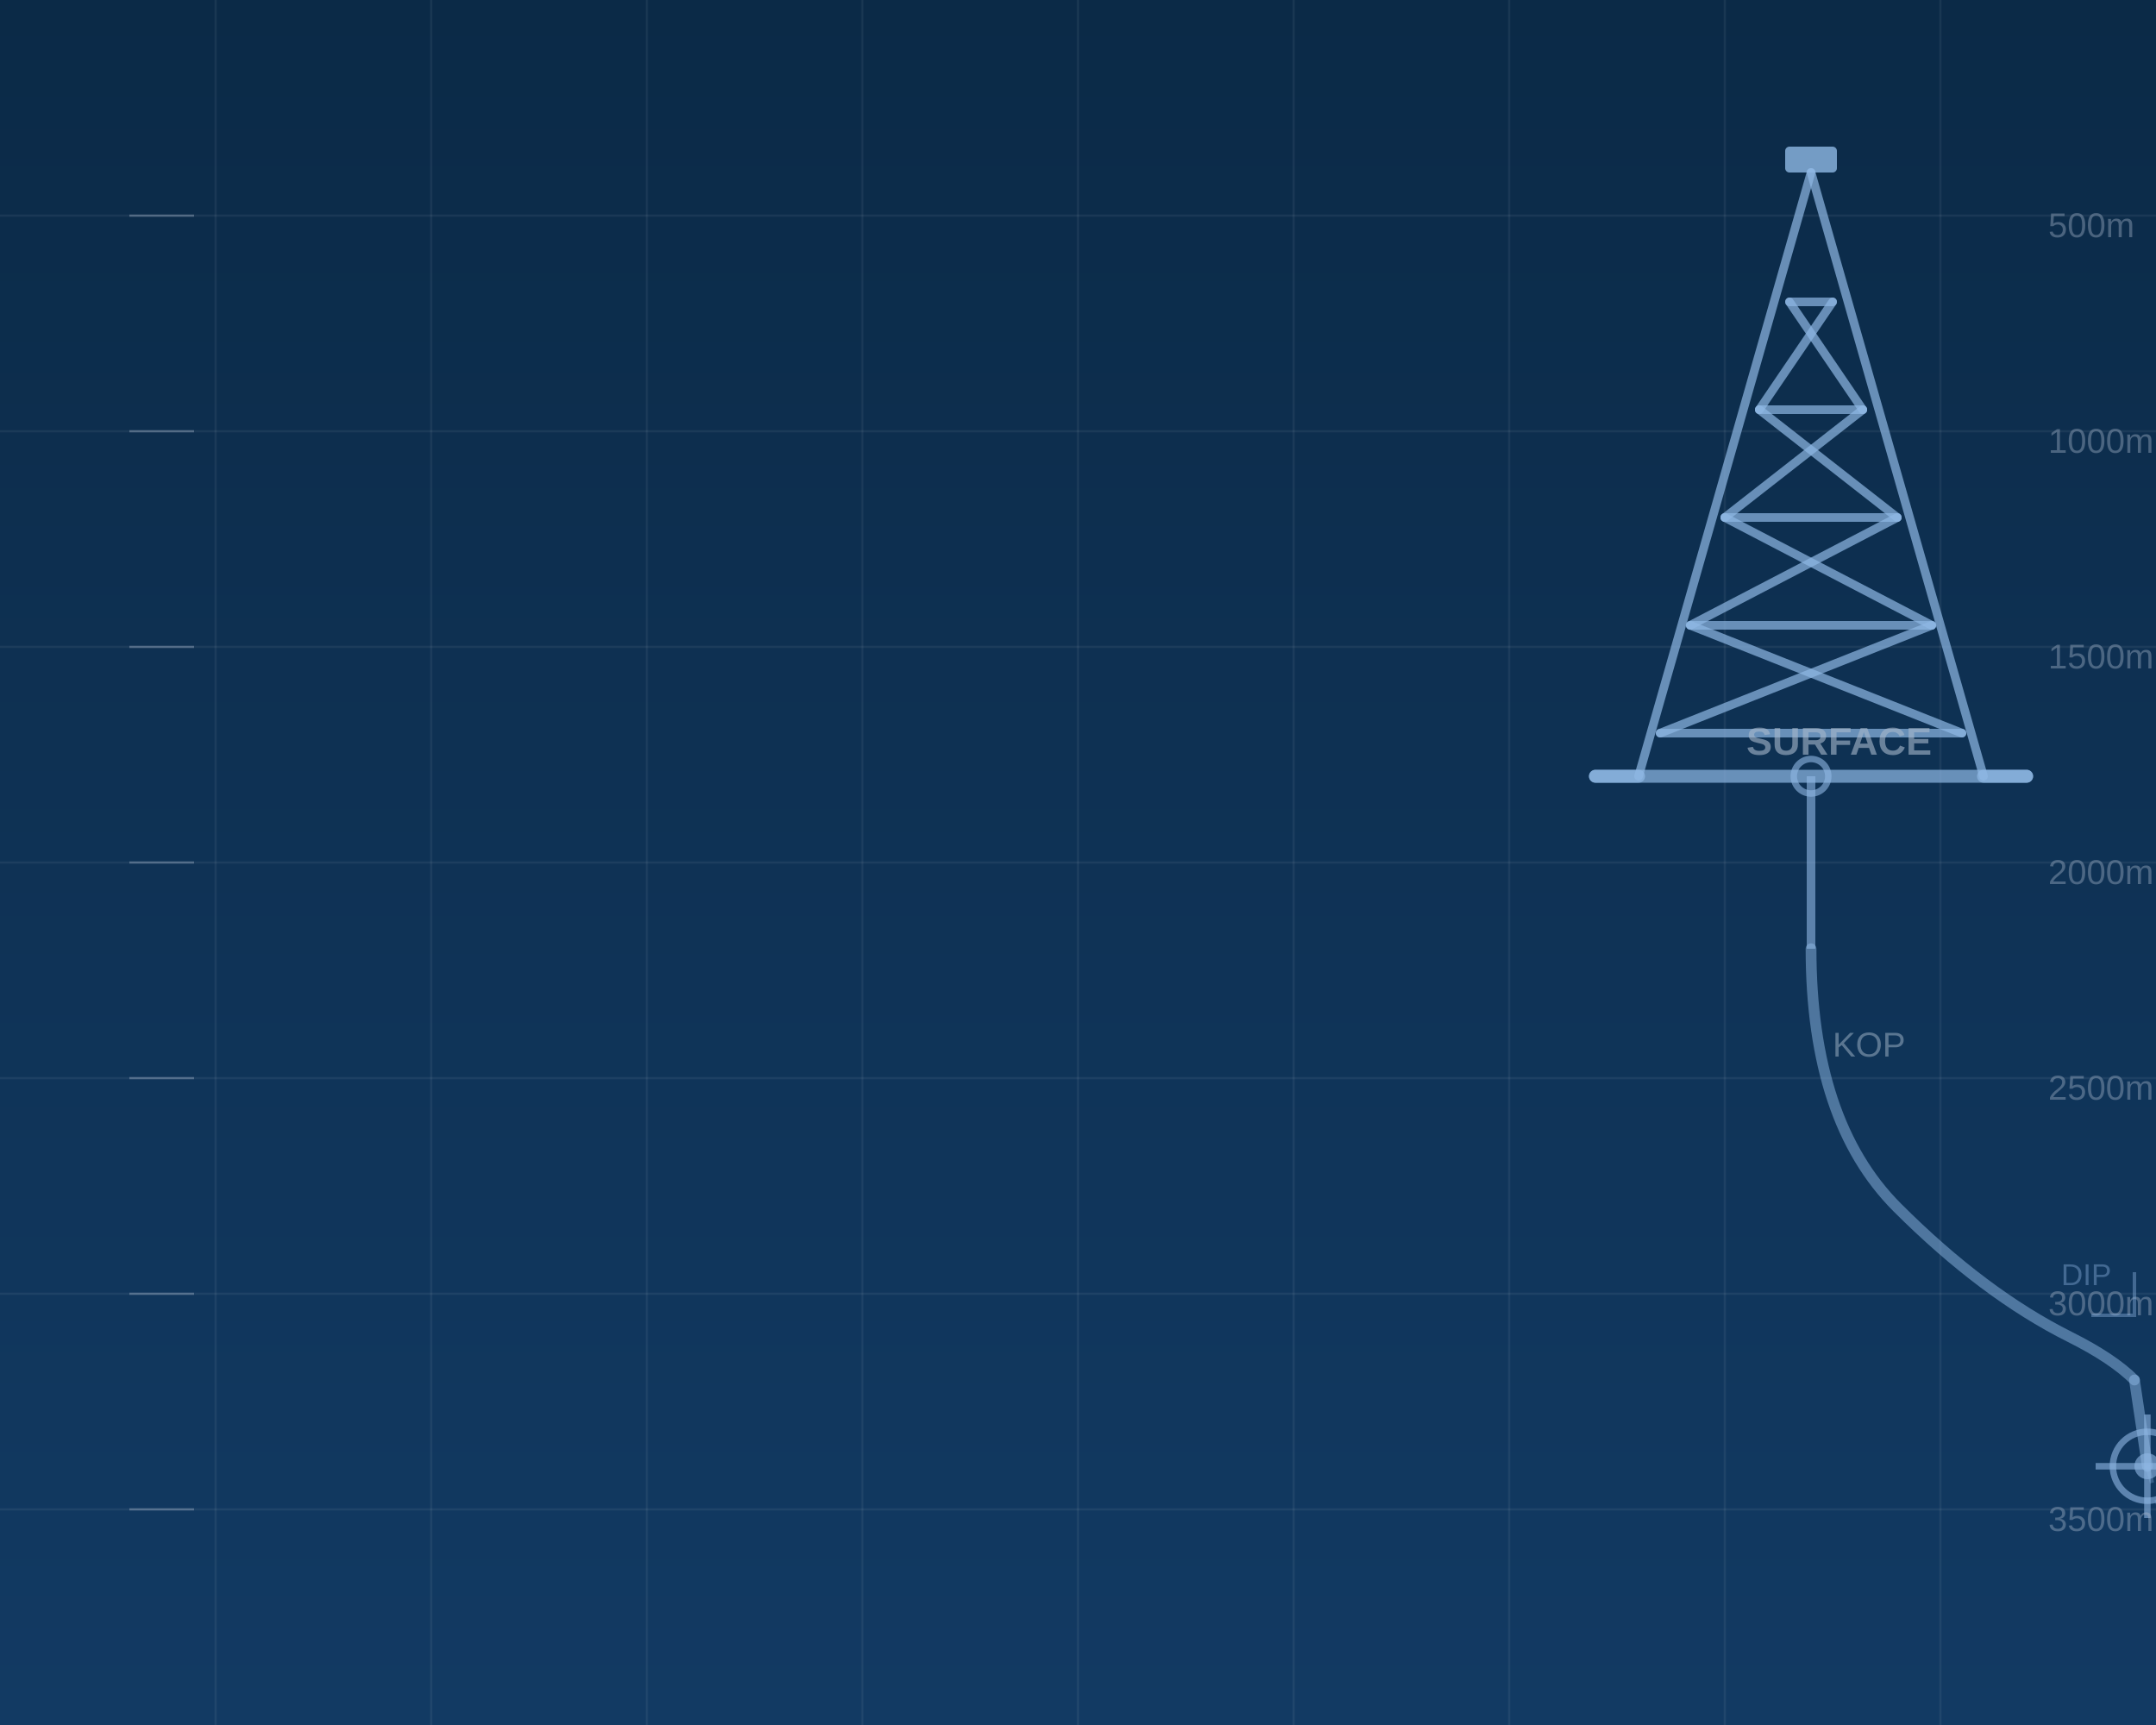
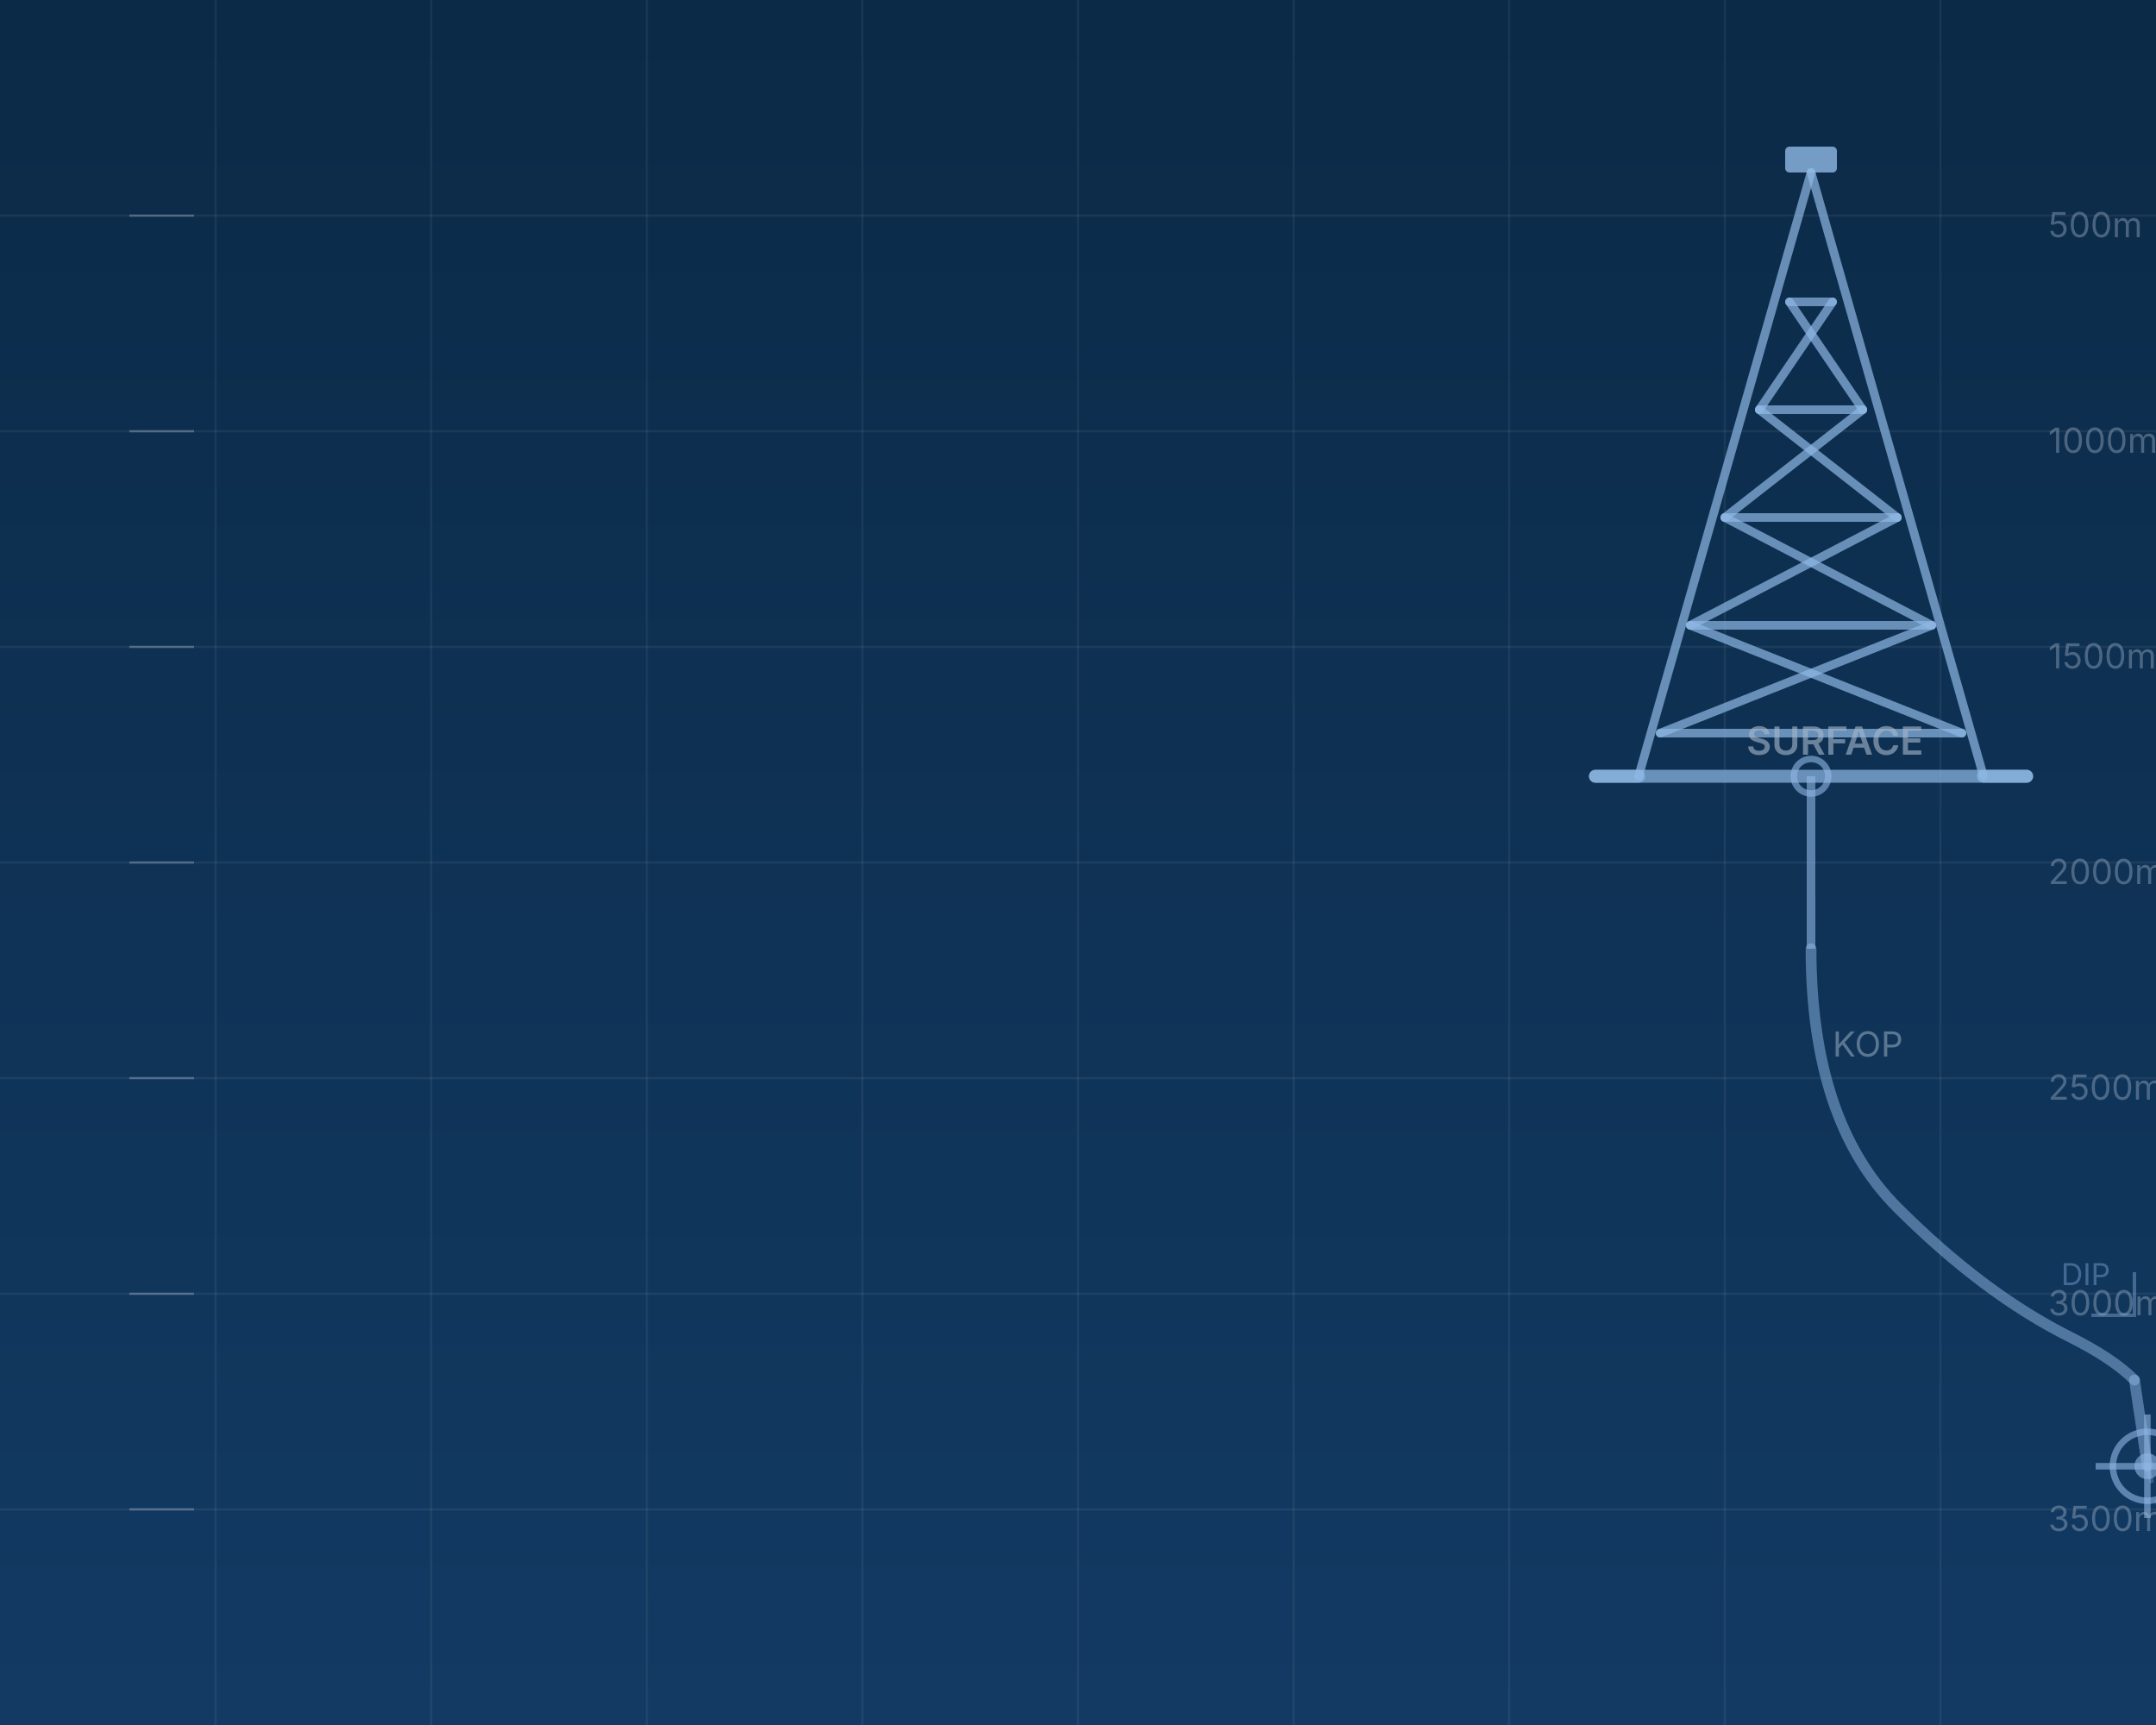
<svg xmlns="http://www.w3.org/2000/svg" viewBox="0 0 500 400">
  <defs>
    <linearGradient id="bgGrad" x1="0" y1="0" x2="0" y2="1">
      <stop offset="0%" stop-color="#0B2A47" />
      <stop offset="100%" stop-color="#123A63" />
    </linearGradient>
  </defs>
  <rect width="500" height="400" fill="url(#bgGrad)" />
  <g stroke="#ffffff" stroke-opacity="0.06" stroke-width="0.5">
    <line x1="0" y1="50" x2="500" y2="50" />
    <line x1="0" y1="100" x2="500" y2="100" />
    <line x1="0" y1="150" x2="500" y2="150" />
    <line x1="0" y1="200" x2="500" y2="200" />
    <line x1="0" y1="250" x2="500" y2="250" />
    <line x1="0" y1="300" x2="500" y2="300" />
    <line x1="0" y1="350" x2="500" y2="350" />
    <line x1="50" y1="0" x2="50" y2="400" />
    <line x1="100" y1="0" x2="100" y2="400" />
    <line x1="150" y1="0" x2="150" y2="400" />
    <line x1="200" y1="0" x2="200" y2="400" />
    <line x1="250" y1="0" x2="250" y2="400" />
    <line x1="300" y1="0" x2="300" y2="400" />
    <line x1="350" y1="0" x2="350" y2="400" />
    <line x1="400" y1="0" x2="400" y2="400" />
    <line x1="450" y1="0" x2="450" y2="400" />
  </g>
  <g stroke="#A7B8CB" stroke-opacity="0.4" stroke-width="0.5">
    <line x1="30" y1="50" x2="45" y2="50" />
    <line x1="30" y1="100" x2="45" y2="100" />
    <line x1="30" y1="150" x2="45" y2="150" />
    <line x1="30" y1="200" x2="45" y2="200" />
    <line x1="30" y1="250" x2="45" y2="250" />
    <line x1="30" y1="300" x2="45" y2="300" />
    <line x1="30" y1="350" x2="45" y2="350" />
  </g>
  <g stroke="#8FB8E4" stroke-width="2" fill="none" stroke-linecap="round" stroke-linejoin="round" stroke-opacity="0.7">
    <line x1="380" y1="180" x2="420" y2="40" />
    <line x1="460" y1="180" x2="420" y2="40" />
    <line x1="385" y1="170" x2="455" y2="170" />
    <line x1="392" y1="145" x2="448" y2="145" />
    <line x1="400" y1="120" x2="440" y2="120" />
    <line x1="408" y1="95" x2="432" y2="95" />
    <line x1="415" y1="70" x2="425" y2="70" />
    <line x1="385" y1="170" x2="448" y2="145" />
    <line x1="455" y1="170" x2="392" y2="145" />
    <line x1="392" y1="145" x2="440" y2="120" />
    <line x1="448" y1="145" x2="400" y2="120" />
    <line x1="400" y1="120" x2="432" y2="95" />
    <line x1="440" y1="120" x2="408" y2="95" />
    <line x1="408" y1="95" x2="425" y2="70" />
    <line x1="432" y1="95" x2="415" y2="70" />
    <rect x="414" y="34" width="12" height="6" rx="1" fill="#8FB8E4" stroke="none" opacity="0.8" />
    <line x1="370" y1="180" x2="470" y2="180" stroke-width="3" />
    <line x1="370" y1="180" x2="380" y2="180" stroke-width="3" />
    <line x1="460" y1="180" x2="470" y2="180" stroke-width="3" />
  </g>
  <line x1="420" y1="180" x2="420" y2="220" stroke="#8FB8E4" stroke-width="2" stroke-opacity="0.6" />
  <g stroke="#8FB8E4" stroke-width="2.5" fill="none" stroke-linecap="round" stroke-linejoin="round" stroke-opacity="0.5">
    <path d="M 420 220 Q 420 260, 440 280 Q 460 300, 480 310 Q 490 315, 495 320" />
    <path d="M 495 320 L 498 340" />
  </g>
  <g stroke="#8FB8E4" stroke-width="1" stroke-dasharray="4,4" stroke-opacity="0.3">
    <line x1="498" y1="340" x2="505" y2="365" />
  </g>
  <g transform="translate(498, 340)" stroke="#8FB8E4" stroke-width="1.5" fill="none" stroke-opacity="0.6">
    <circle cx="0" cy="0" r="8" />
    <line x1="-12" y1="0" x2="12" y2="0" />
    <line x1="0" y1="-12" x2="0" y2="12" />
  </g>
  <circle cx="498" cy="340" r="3" fill="#8FB8E4" fill-opacity="0.6" />
-   <text x="505" y="355" fill="#A7B8CB" font-family="Manrope, Arial, sans-serif" font-size="9" font-weight="600" fill-opacity="0.6">TARGET</text>
+   <text x="505" y="355" fill="#A7B8CB" font-family="Inter, Arial, sans-serif" font-size="9" font-weight="600" fill-opacity="0.6">TARGET</text>
  <g transform="translate(420, 180)" stroke="#8FB8E4" stroke-width="1.5" fill="none" stroke-opacity="0.6">
    <circle cx="0" cy="0" r="4" />
  </g>
-   <text x="405" y="175" fill="#A7B8CB" font-family="Manrope, Arial, sans-serif" font-size="9" font-weight="600" fill-opacity="0.6">SURFACE</text>
-   <text x="425" y="245" fill="#A7B8CB" font-family="Manrope, Arial, sans-serif" font-size="8" fill-opacity="0.5">KOP</text>
-   <g fill="#A7B8CB" font-family="Manrope, Arial, sans-serif" font-size="8" fill-opacity="0.4">
+   <text x="405" y="175" fill="#A7B8CB" font-family="Inter, Arial, sans-serif" font-size="9" font-weight="600" fill-opacity="0.6">SURFACE</text>
+   <text x="425" y="245" fill="#A7B8CB" font-family="Inter, Arial, sans-serif" font-size="8" fill-opacity="0.5">KOP</text>
+   <g fill="#A7B8CB" font-family="Inter, Arial, sans-serif" font-size="8" fill-opacity="0.4">
    <text x="475" y="55">500m</text>
    <text x="475" y="105">1000m</text>
    <text x="475" y="155">1500m</text>
    <text x="475" y="205">2000m</text>
    <text x="475" y="255">2500m</text>
    <text x="475" y="305">3000m</text>
    <text x="475" y="355">3500m</text>
  </g>
  <g stroke="#8FB8E4" stroke-width="0.8" stroke-opacity="0.4" fill="none">
    <path d="M 485 305 L 495 305 L 495 295" />
  </g>
-   <text x="478" y="298" fill="#8FB8E4" font-family="Manrope, Arial, sans-serif" font-size="7" fill-opacity="0.4">DIP</text>
+   <text x="478" y="298" fill="#8FB8E4" font-family="Inter, Arial, sans-serif" font-size="7" fill-opacity="0.4">DIP</text>
</svg>
